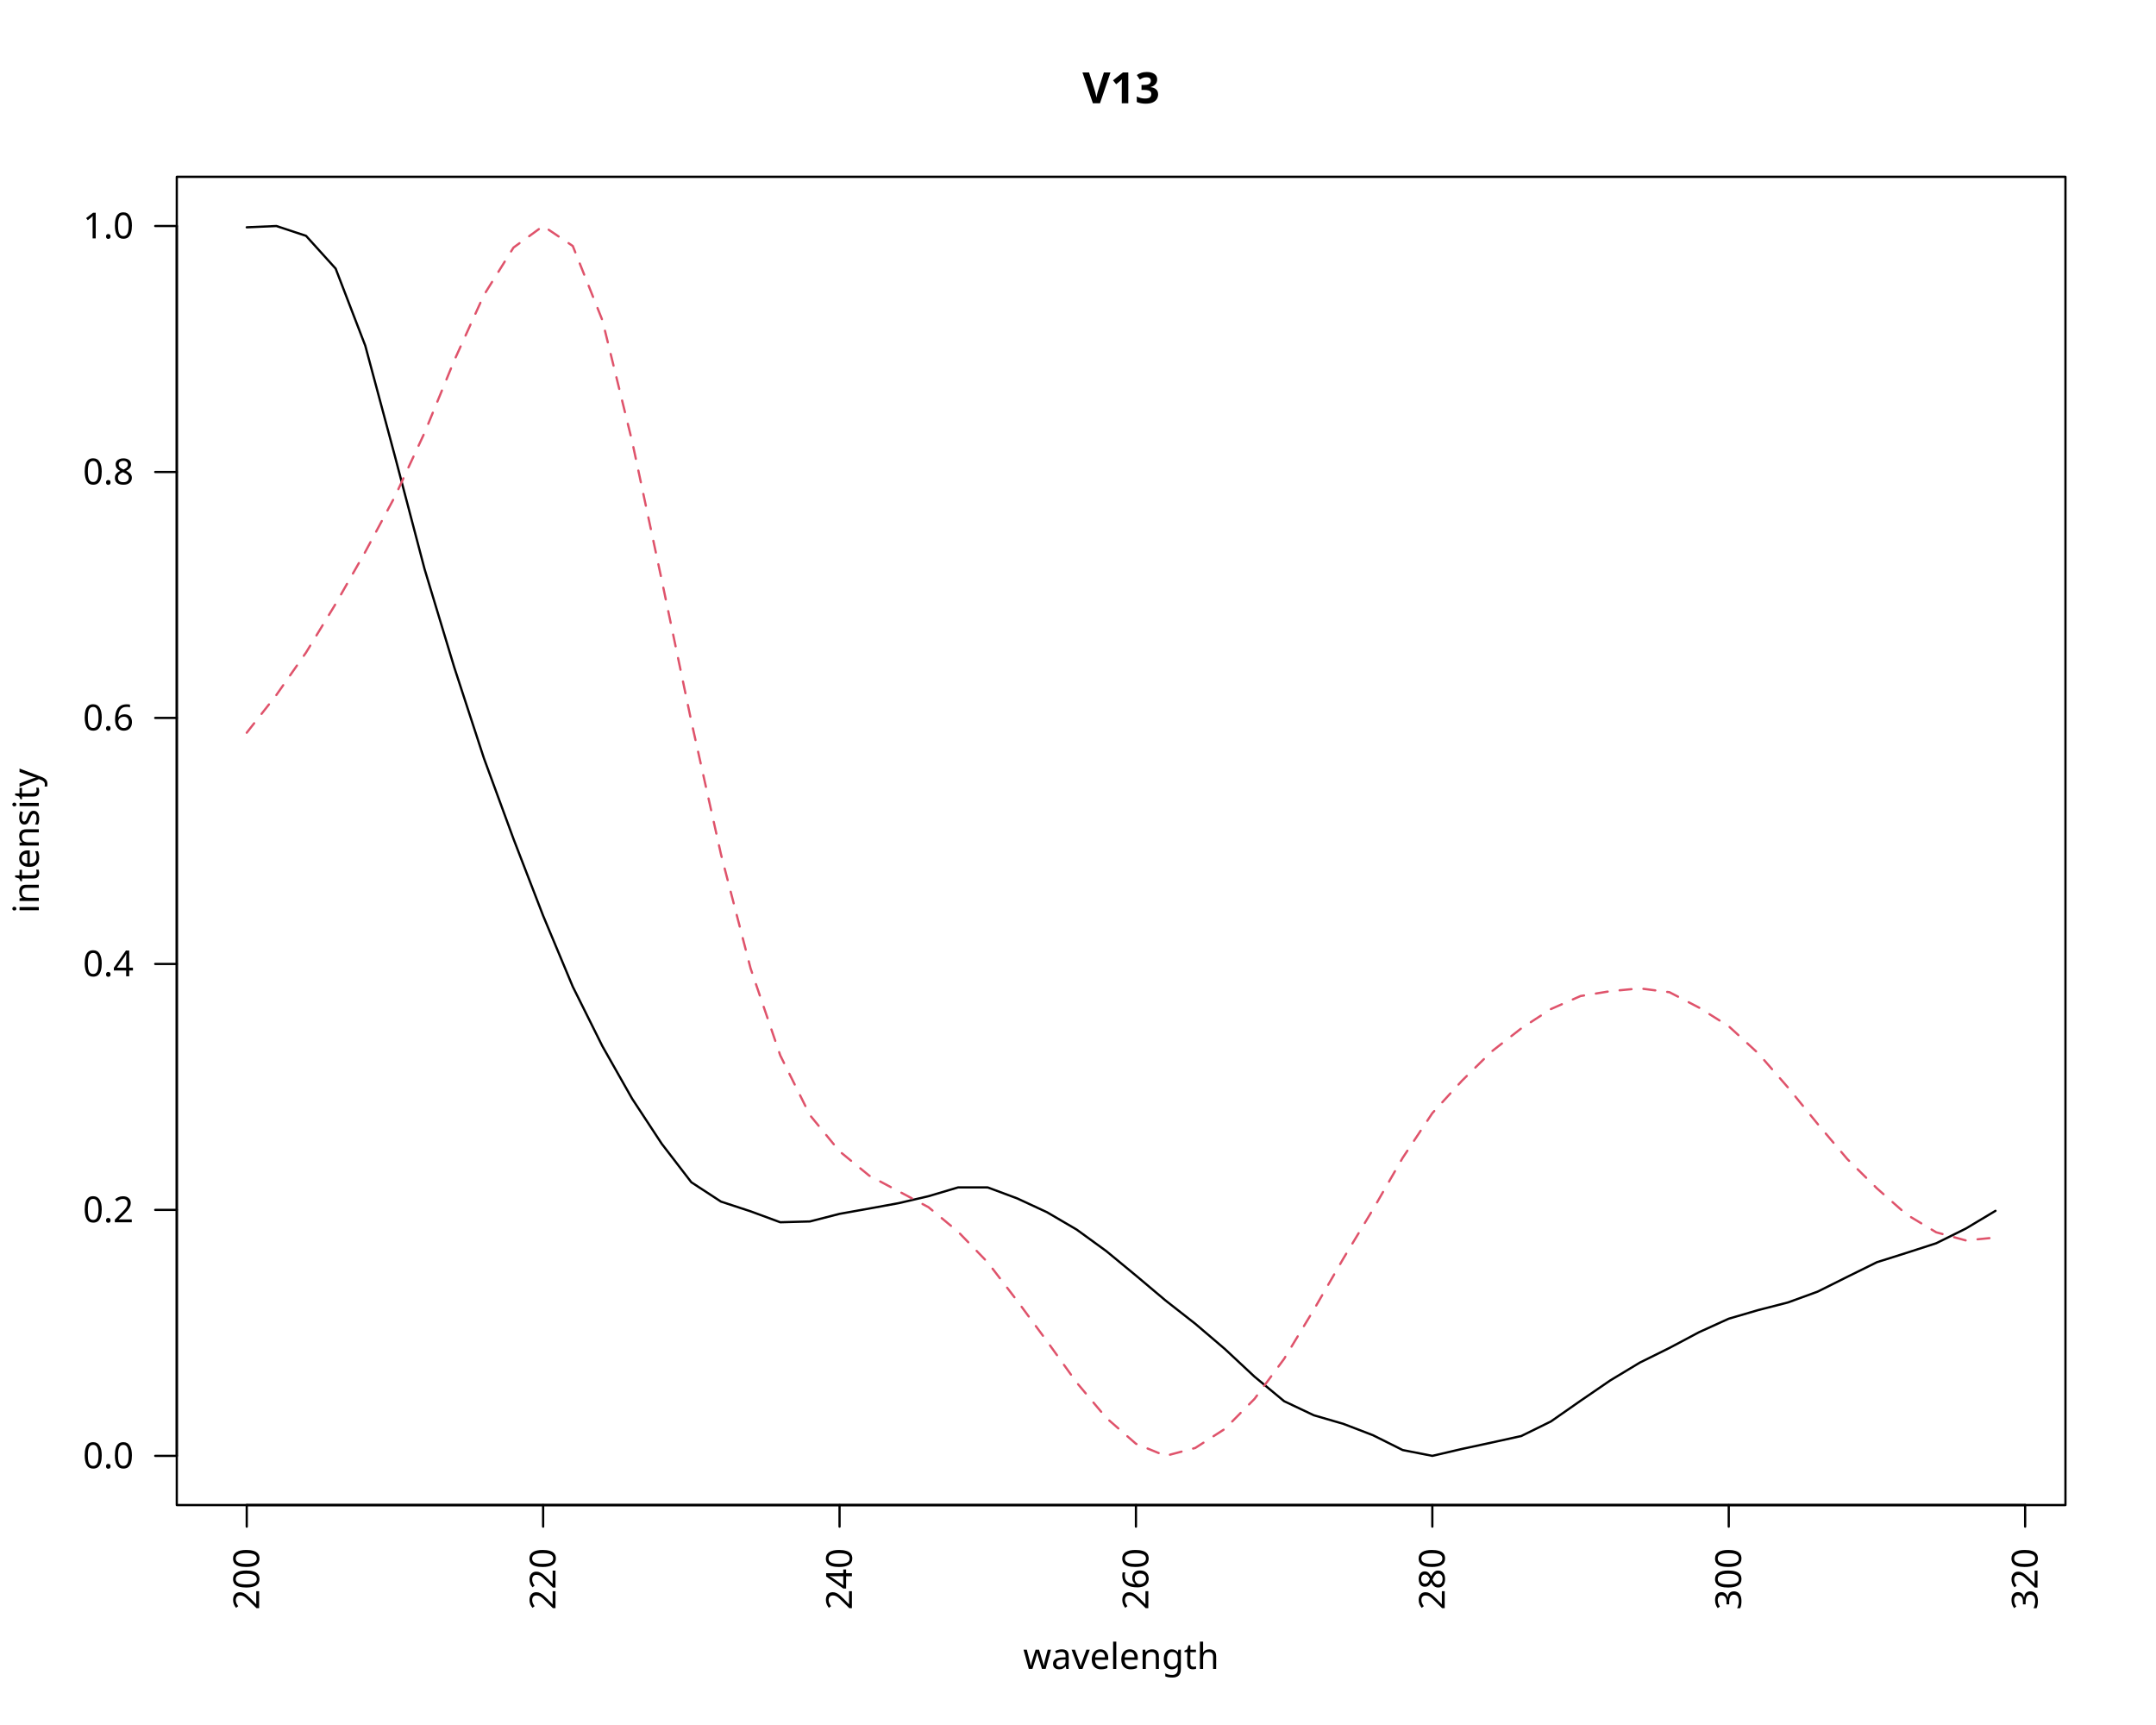
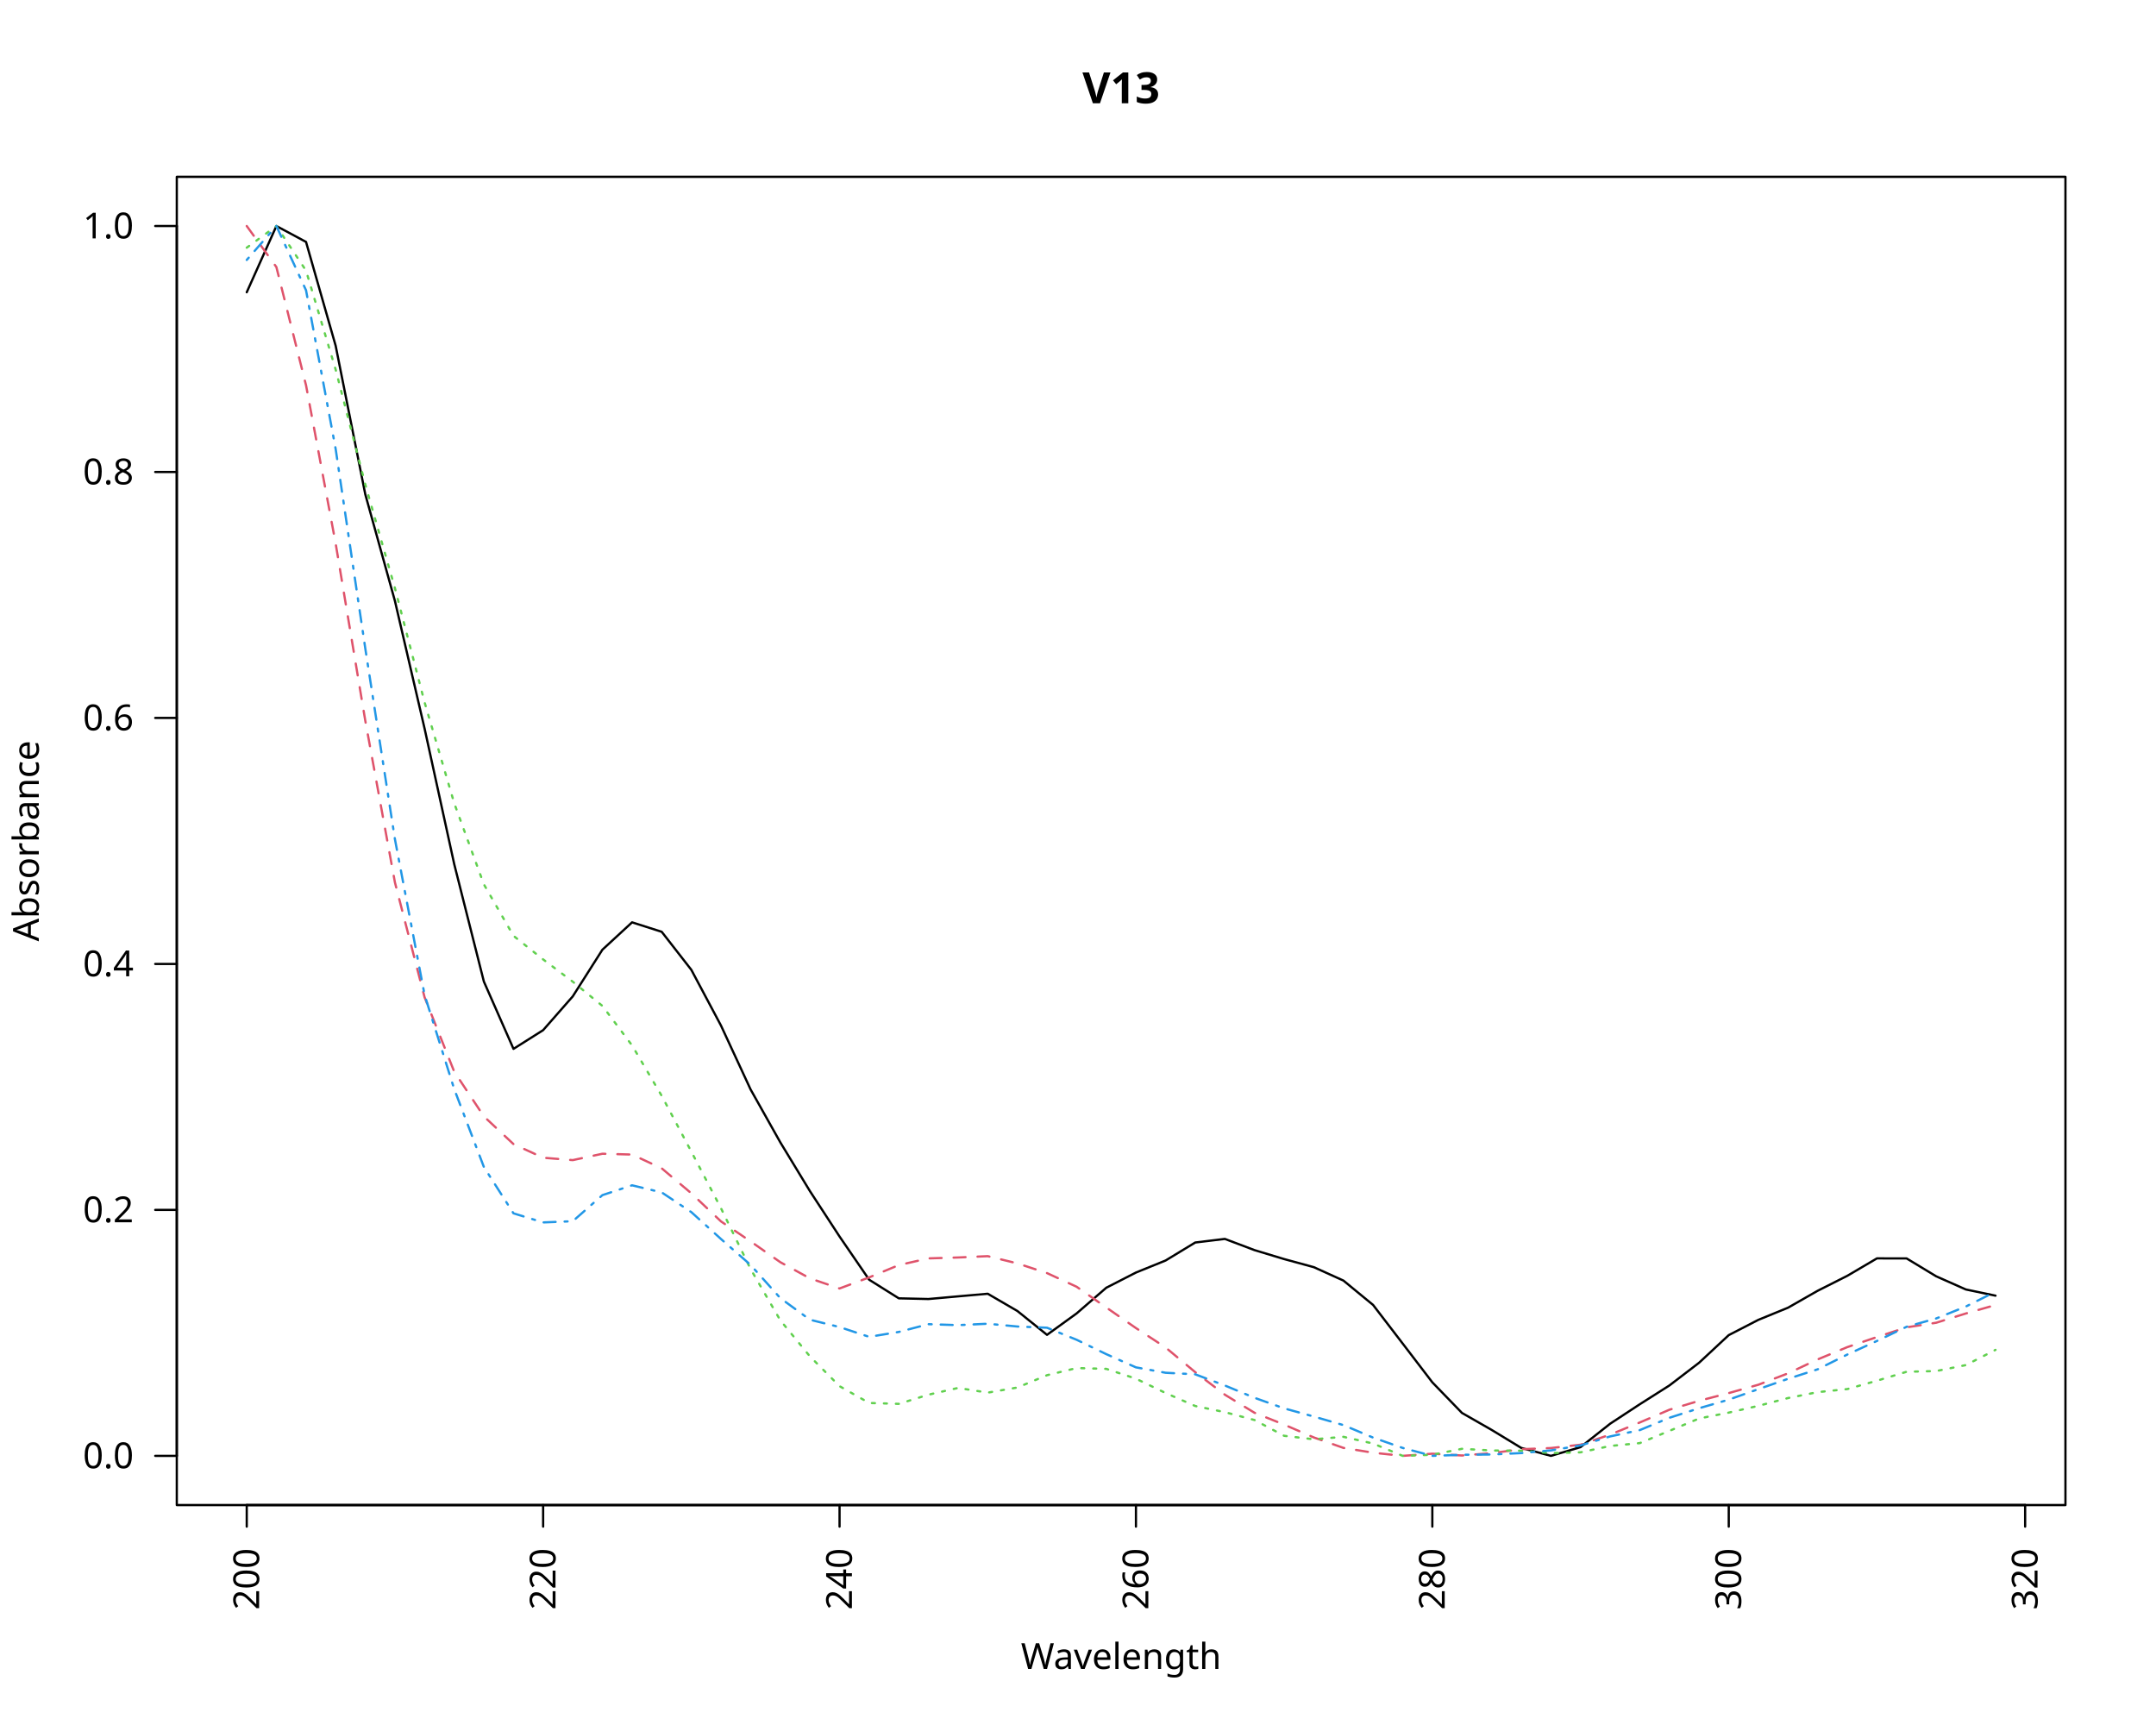
<svg xmlns="http://www.w3.org/2000/svg" class="svglite" data-engine-version="2.0" width="720.00pt" height="576.00pt" viewBox="0 0 720.00 576.00">
  <defs>
    <style type="text/css">
    .svglite line, .svglite polyline, .svglite polygon, .svglite path, .svglite rect, .svglite circle {
      fill: none;
      stroke: #000000;
      stroke-linecap: round;
      stroke-linejoin: round;
      stroke-miterlimit: 10.00;
    }
  </style>
  </defs>
  <rect width="100%" height="100%" style="stroke: none; fill: #FFFFFF;" />
  <defs>
    <clipPath id="cpMC4wMHw3MjAuMDB8MC4wMHw1NzYuMDA=">
      <rect x="0.00" y="0.00" width="720.00" height="576.00" />
    </clipPath>
  </defs>
  <g clip-path="url(#cpMC4wMHw3MjAuMDB8MC4wMHw1NzYuMDA=)">
</g>
  <defs>
    <clipPath id="cpNTkuMDR8Njg5Ljc2fDU5LjA0fDUwMi41Ng==">
      <rect x="59.04" y="59.04" width="630.72" height="443.52" />
    </clipPath>
  </defs>
  <g clip-path="url(#cpNTkuMDR8Njg5Ljc2fDU5LjA0fDUwMi41Ng==)">
-     <polyline points="82.40,75.90 92.30,75.47 102.20,78.75 112.09,89.69 121.99,115.45 131.89,152.35 141.79,190.04 151.69,222.80 161.59,253.14 171.48,280.11 181.38,305.77 191.28,329.46 201.18,349.35 211.08,366.83 220.98,381.91 230.87,394.77 240.77,401.23 250.67,404.48 260.57,408.13 270.47,407.86 280.37,405.32 290.26,403.55 300.16,401.74 310.06,399.43 319.96,396.49 329.86,396.50 339.76,400.19 349.65,404.78 359.55,410.57 369.45,417.76 379.35,425.92 389.25,434.26 399.15,442.01 409.04,450.44 418.94,459.68 428.84,467.88 438.74,472.57 448.64,475.45 458.54,479.25 468.43,484.19 478.33,486.13 488.23,483.82 498.13,481.69 508.03,479.51 517.93,474.64 527.82,467.74 537.72,460.96 547.62,454.99 557.52,450.09 567.42,444.83 577.32,440.33 587.21,437.44 597.11,434.90 607.01,431.29 616.91,426.35 626.81,421.46 636.71,418.34 646.60,415.14 656.50,410.23 666.40,404.31 " style="stroke-width: 0.75;" />
+     <polyline points="82.40,97.59 92.30,75.47 102.20,80.78 112.09,115.44 121.99,165.07 131.89,200.69 141.79,243.28 151.69,288.55 161.59,327.76 171.48,350.23 181.38,343.98 191.28,332.69 201.18,317.11 211.08,307.98 220.98,311.14 230.87,323.84 240.77,342.44 250.67,363.80 260.57,381.42 270.47,397.72 280.37,412.89 290.26,427.32 300.16,433.53 310.06,433.76 319.96,432.87 329.86,432.00 339.76,437.76 349.65,445.72 359.55,438.56 369.45,429.99 379.35,424.92 389.25,420.90 399.15,414.89 409.04,413.69 418.94,417.43 428.84,420.42 438.74,423.12 448.64,427.60 458.54,435.73 468.43,448.63 478.33,461.58 488.23,471.80 498.13,477.46 508.03,483.48 517.93,486.13 527.82,483.22 537.72,475.39 547.62,468.89 557.52,462.61 567.42,455.03 577.32,445.81 587.21,440.71 597.11,436.66 607.01,431.01 616.91,426.01 626.81,420.19 636.71,420.20 646.60,426.18 656.50,430.57 666.40,432.64 " style="stroke-width: 0.75;" />
  </g>
  <g clip-path="url(#cpMC4wMHw3MjAuMDB8MC4wMHw1NzYuMDA=)">
    <line x1="82.40" y1="502.56" x2="676.30" y2="502.56" style="stroke-width: 0.75;" />
    <line x1="82.40" y1="502.56" x2="82.40" y2="509.76" style="stroke-width: 0.75;" />
    <line x1="181.38" y1="502.56" x2="181.38" y2="509.76" style="stroke-width: 0.75;" />
    <line x1="280.37" y1="502.56" x2="280.37" y2="509.76" style="stroke-width: 0.75;" />
    <line x1="379.35" y1="502.56" x2="379.35" y2="509.76" style="stroke-width: 0.75;" />
    <line x1="478.33" y1="502.56" x2="478.33" y2="509.76" style="stroke-width: 0.75;" />
    <line x1="577.32" y1="502.56" x2="577.32" y2="509.76" style="stroke-width: 0.75;" />
    <line x1="676.30" y1="502.56" x2="676.30" y2="509.76" style="stroke-width: 0.75;" />
    <text transform="translate(86.53,516.96) rotate(-90)" text-anchor="end" style="font-size: 12.00px; font-family: sans;" textLength="20.02px" lengthAdjust="spacingAndGlyphs">200</text>
    <text transform="translate(185.51,516.96) rotate(-90)" text-anchor="end" style="font-size: 12.00px; font-family: sans;" textLength="20.02px" lengthAdjust="spacingAndGlyphs">220</text>
    <text transform="translate(284.50,516.96) rotate(-90)" text-anchor="end" style="font-size: 12.00px; font-family: sans;" textLength="20.02px" lengthAdjust="spacingAndGlyphs">240</text>
    <text transform="translate(383.48,516.96) rotate(-90)" text-anchor="end" style="font-size: 12.00px; font-family: sans;" textLength="20.02px" lengthAdjust="spacingAndGlyphs">260</text>
    <text transform="translate(482.46,516.96) rotate(-90)" text-anchor="end" style="font-size: 12.00px; font-family: sans;" textLength="20.02px" lengthAdjust="spacingAndGlyphs">280</text>
    <text transform="translate(581.44,516.96) rotate(-90)" text-anchor="end" style="font-size: 12.00px; font-family: sans;" textLength="20.02px" lengthAdjust="spacingAndGlyphs">300</text>
    <text transform="translate(680.43,516.96) rotate(-90)" text-anchor="end" style="font-size: 12.00px; font-family: sans;" textLength="20.02px" lengthAdjust="spacingAndGlyphs">320</text>
    <line x1="59.04" y1="486.13" x2="59.04" y2="75.47" style="stroke-width: 0.75;" />
    <line x1="59.04" y1="486.13" x2="51.84" y2="486.13" style="stroke-width: 0.75;" />
    <line x1="59.04" y1="404.00" x2="51.84" y2="404.00" style="stroke-width: 0.75;" />
    <line x1="59.04" y1="321.87" x2="51.84" y2="321.87" style="stroke-width: 0.75;" />
    <line x1="59.04" y1="239.73" x2="51.84" y2="239.73" style="stroke-width: 0.75;" />
    <line x1="59.04" y1="157.60" x2="51.84" y2="157.60" style="stroke-width: 0.75;" />
    <line x1="59.04" y1="75.47" x2="51.84" y2="75.47" style="stroke-width: 0.75;" />
    <text x="44.64" y="490.26" text-anchor="end" style="font-size: 12.00px; font-family: sans;" textLength="16.68px" lengthAdjust="spacingAndGlyphs">0.0</text>
    <text x="44.64" y="408.13" text-anchor="end" style="font-size: 12.00px; font-family: sans;" textLength="16.68px" lengthAdjust="spacingAndGlyphs">0.2</text>
    <text x="44.64" y="326.00" text-anchor="end" style="font-size: 12.00px; font-family: sans;" textLength="16.68px" lengthAdjust="spacingAndGlyphs">0.4</text>
    <text x="44.64" y="243.86" text-anchor="end" style="font-size: 12.00px; font-family: sans;" textLength="16.68px" lengthAdjust="spacingAndGlyphs">0.6</text>
    <text x="44.64" y="161.73" text-anchor="end" style="font-size: 12.00px; font-family: sans;" textLength="16.68px" lengthAdjust="spacingAndGlyphs">0.8</text>
    <text x="44.64" y="79.60" text-anchor="end" style="font-size: 12.00px; font-family: sans;" textLength="16.68px" lengthAdjust="spacingAndGlyphs">1.0</text>
    <polygon points="59.04,502.56 689.76,502.56 689.76,59.04 59.04,59.04 " style="stroke-width: 0.75; fill: none;" />
    <text x="374.40" y="34.48" text-anchor="middle" style="font-size: 14.40px; font-weight: bold; font-family: sans;" textLength="25.63px" lengthAdjust="spacingAndGlyphs">V13</text>
-     <text x="374.40" y="557.28" text-anchor="middle" style="font-size: 12.00px; font-family: sans;" textLength="60.72px" lengthAdjust="spacingAndGlyphs">wavelength</text>
-     <text transform="translate(12.96,280.80) rotate(-90)" text-anchor="middle" style="font-size: 12.00px; font-family: sans;" textLength="44.03px" lengthAdjust="spacingAndGlyphs">intensity</text>
+     <text x="374.40" y="557.28" text-anchor="middle" style="font-size: 12.00px; font-family: sans;" textLength="63.37px" lengthAdjust="spacingAndGlyphs">Wavelength</text>
+     <text transform="translate(12.96,280.80) rotate(-90)" text-anchor="middle" style="font-size: 12.00px; font-family: sans;" textLength="64.06px" lengthAdjust="spacingAndGlyphs">Absorbance</text>
  </g>
  <g clip-path="url(#cpNTkuMDR8Njg5Ljc2fDU5LjA0fDUwMi41Ng==)">
-     <polyline points="82.40,244.66 92.30,232.06 102.20,217.90 112.09,201.63 121.99,184.26 131.89,165.79 141.79,144.49 151.69,120.39 161.59,98.54 171.48,82.67 181.38,75.47 191.28,82.14 201.18,106.97 211.08,147.29 220.98,193.66 230.87,240.87 240.77,285.26 250.67,323.39 260.57,352.42 270.47,372.35 280.37,384.44 290.26,392.55 300.16,397.81 310.06,403.09 319.96,411.29 329.86,421.53 339.76,434.45 349.65,447.86 359.55,461.65 369.45,473.45 379.35,482.09 389.25,486.13 399.15,483.50 409.04,477.13 418.94,467.11 428.84,453.73 438.74,437.35 448.64,420.19 458.54,403.80 468.43,386.61 478.33,371.70 488.23,360.87 498.13,351.11 508.03,343.39 517.93,336.94 527.82,332.59 537.72,330.97 547.62,330.03 557.52,331.31 567.42,336.47 577.32,342.68 587.21,351.76 597.11,363.14 607.01,375.30 616.91,387.03 626.81,396.81 636.71,405.54 646.60,411.48 656.50,414.20 666.40,413.23 " style="stroke-width: 0.75; stroke: #DF536B; stroke-dasharray: 4.00,4.00;" />
+     <polyline points="82.40,75.47 92.30,89.18 102.20,128.65 112.09,181.48 121.99,240.66 131.89,294.67 141.79,333.00 151.69,357.85 161.59,372.78 171.48,382.03 181.38,386.58 191.28,387.38 201.18,385.25 211.08,385.52 220.98,390.12 230.87,398.46 240.77,407.84 250.67,414.52 260.57,421.45 270.47,426.86 280.37,430.24 290.26,426.54 300.16,422.43 310.06,420.19 319.96,419.89 329.86,419.45 339.76,421.86 349.65,425.10 359.55,429.67 369.45,436.59 379.35,443.46 389.25,449.94 399.15,458.18 409.04,465.70 418.94,471.74 428.84,475.70 438.74,479.98 448.64,483.47 458.54,485.08 468.43,486.13 478.33,485.41 488.23,486.01 498.13,485.23 508.03,483.91 517.93,483.52 527.82,482.41 537.72,479.04 547.62,474.98 557.52,470.72 567.42,467.75 577.32,465.17 587.21,462.38 597.11,458.58 607.01,453.93 616.91,449.82 626.81,446.46 636.71,443.22 646.60,441.68 656.50,438.59 666.40,435.76 " style="stroke-width: 0.75; stroke: #DF536B; stroke-dasharray: 4.00,4.00;" />
+     <polyline points="82.40,82.71 92.30,75.47 102.20,90.36 112.09,123.41 121.99,161.80 131.89,196.40 141.79,234.52 151.69,268.21 161.59,295.29 171.48,312.49 181.38,320.36 191.28,327.80 201.18,335.89 211.08,349.08 220.98,365.92 230.87,384.54 240.77,403.44 250.67,423.75 260.57,440.84 270.47,452.91 280.37,462.86 290.26,468.47 300.16,468.77 310.06,465.70 319.96,463.45 329.86,465.02 339.76,463.31 349.65,459.20 359.55,456.81 369.45,457.08 379.35,460.36 389.25,465.14 399.15,469.48 409.04,471.54 418.94,474.16 428.84,479.43 438.74,480.60 448.64,479.77 458.54,482.01 468.43,486.13 478.33,485.76 488.23,483.77 498.13,484.34 508.03,484.40 517.93,485.21 527.82,484.95 537.72,482.83 547.62,481.87 557.52,477.78 567.42,473.65 577.32,471.69 587.21,469.43 597.11,466.83 607.01,464.85 616.91,463.83 626.81,461.04 636.71,458.05 646.60,457.81 656.50,455.82 666.40,450.74 " style="stroke-width: 0.75; stroke: #61D04F; stroke-dasharray: 1.00,3.00;" />
+     <polyline points="82.40,86.80 92.30,75.47 102.20,96.93 112.09,149.90 121.99,216.54 131.89,280.24 141.79,332.22 151.69,363.67 161.59,389.67 171.48,405.15 181.38,408.18 191.28,407.78 201.18,399.07 211.08,395.79 220.98,398.16 230.87,404.74 240.77,413.72 250.67,422.39 260.57,433.44 270.47,440.67 280.37,443.12 290.26,446.39 300.16,444.75 310.06,442.16 319.96,442.48 329.86,442.01 339.76,442.94 349.65,443.34 359.55,447.37 369.45,452.17 379.35,456.58 389.25,458.38 399.15,458.90 409.04,462.63 418.94,466.74 428.84,470.27 438.74,473.00 448.64,475.86 458.54,480.03 468.43,483.48 478.33,486.13 488.23,485.77 498.13,485.67 508.03,485.20 517.93,484.31 527.82,482.65 537.72,479.64 547.62,477.53 557.52,473.41 567.42,470.23 577.32,467.36 587.21,463.85 597.11,460.41 607.01,457.23 616.91,452.30 626.81,447.76 636.71,443.03 646.60,440.25 656.50,436.27 666.40,431.31 " style="stroke-width: 0.75; stroke: #2297E6; stroke-dasharray: 1.00,3.00,4.00,3.00;" />
  </g>
</svg>
